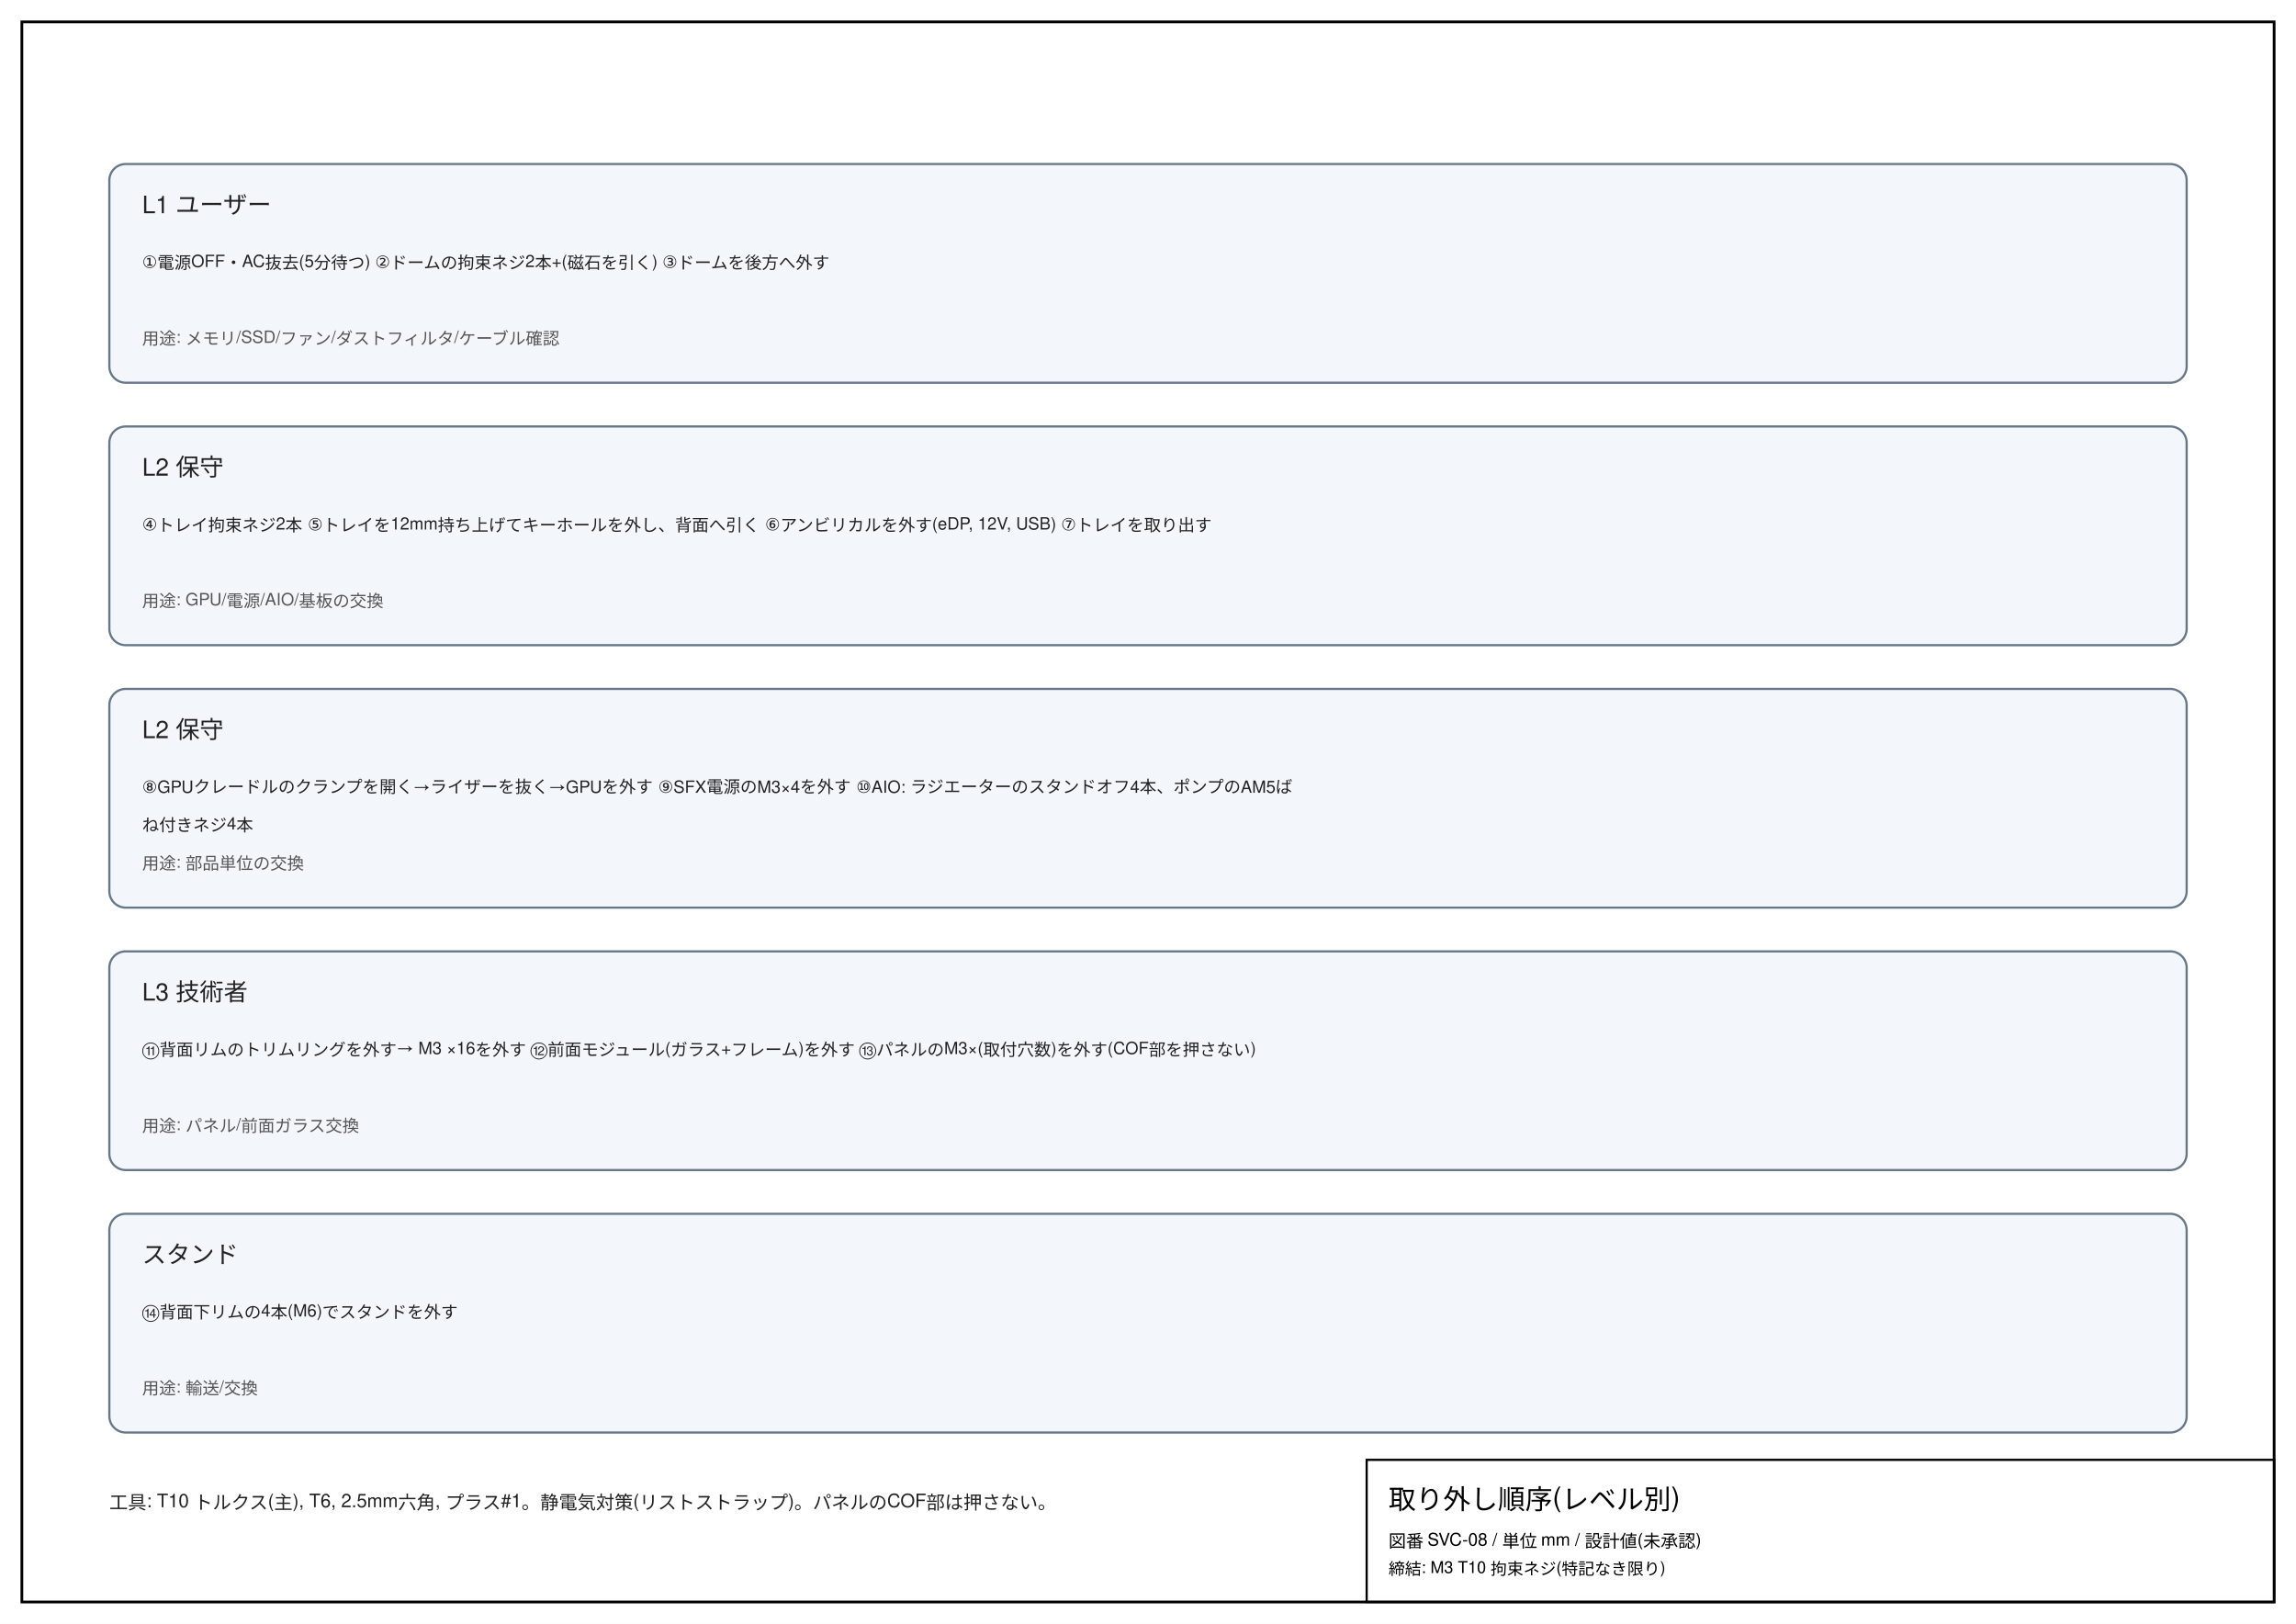
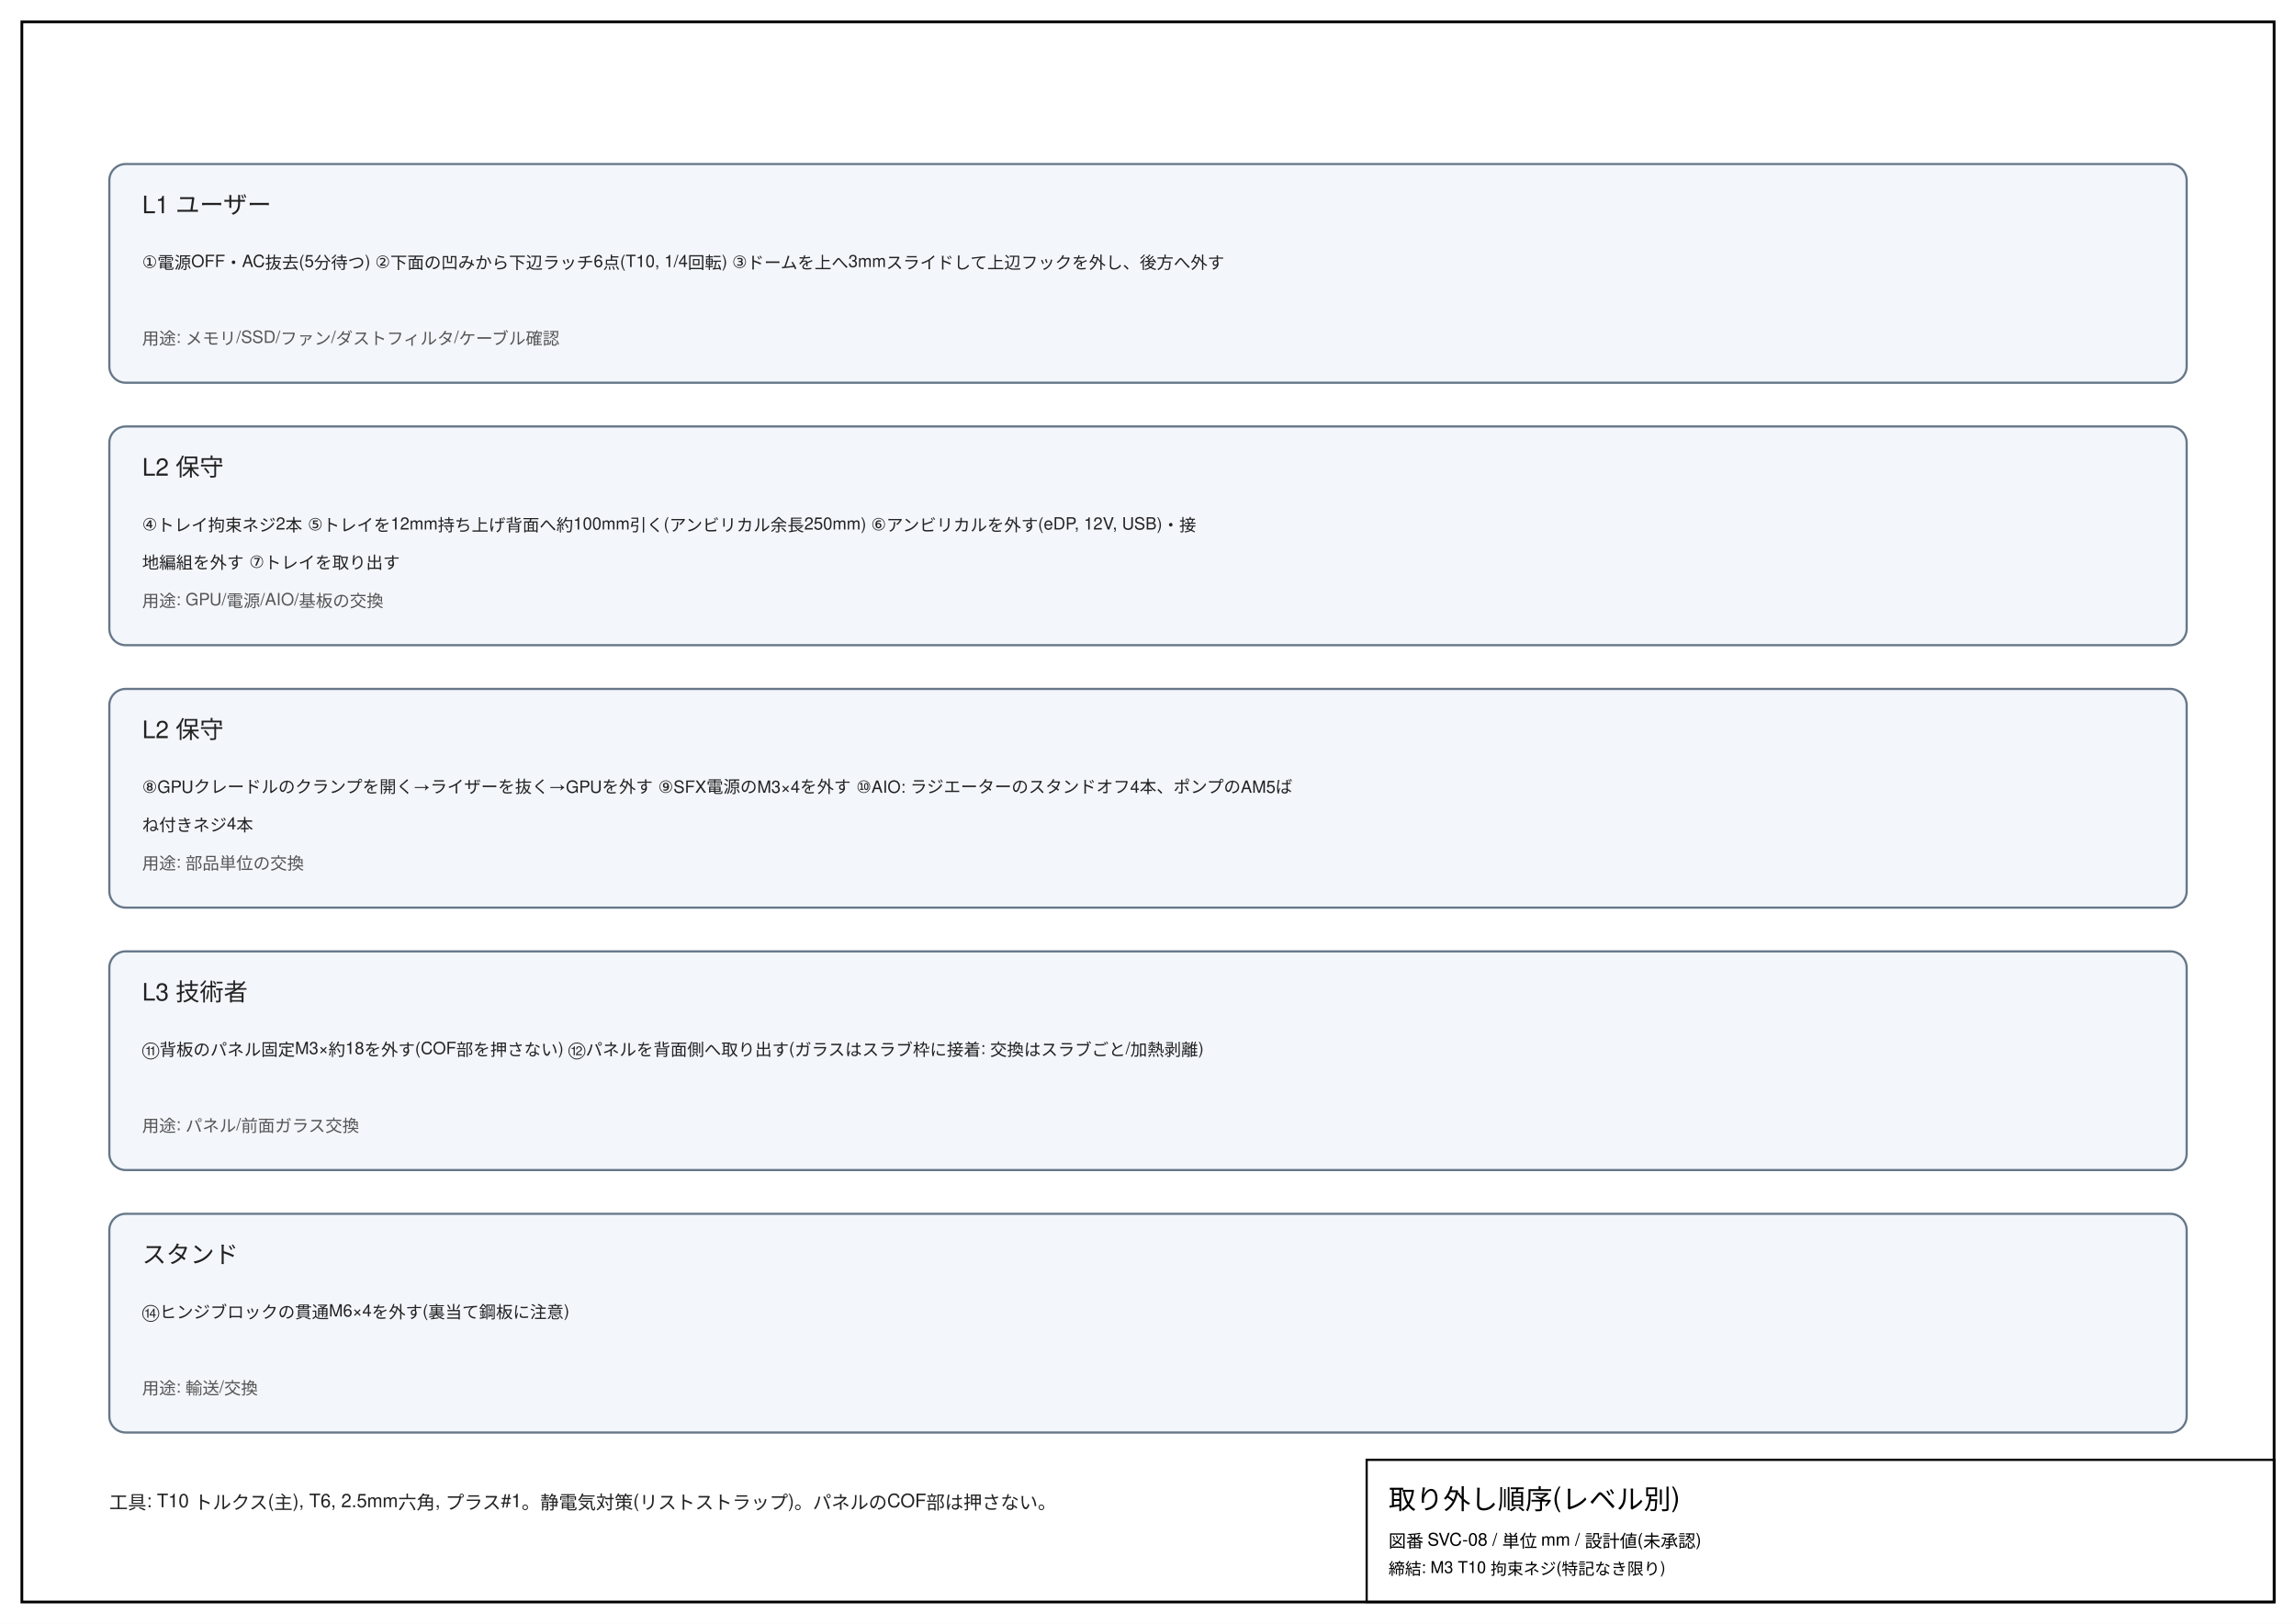
<svg xmlns="http://www.w3.org/2000/svg" viewBox="0 0 420 297" font-family="Helvetica,Arial,sans-serif">
  <rect width="100%" height="100%" fill="#fff" />
  <rect x="4" y="4" width="412" height="289" fill="none" stroke="#000" stroke-width="0.5" />
  <rect x="250" y="267" width="166" height="26" fill="none" stroke="#000" stroke-width="0.4" />
  <text x="254" y="276" font-size="5">取り外し順序(レベル別)</text>
  <text x="254" y="283" font-size="3.2">図番 SVC-08 / 単位 mm / 設計値(未承認)</text>
  <text x="254" y="288" font-size="3">締結: M3 T10 拘束ネジ(特記なき限り)</text>
  <rect x="20" y="30" width="380" height="40" rx="3" fill="#f3f6fb" stroke="#678" stroke-width=".4" />
  <text x="26" y="39" font-size="4.4" text-anchor="start" fill="#222">L1 ユーザー</text>
-   <text x="26" y="49" font-size="3.1" text-anchor="start" fill="#222">①電源OFF・AC抜去(5分待つ) ②ドームの拘束ネジ2本+(磁石を引く) ③ドームを後方へ外す</text>
+   <text x="26" y="49" font-size="3.1" text-anchor="start" fill="#222">①電源OFF・AC抜去(5分待つ) ②下面の凹みから下辺ラッチ6点(T10, 1/4回転) ③ドームを上へ3mmスライドして上辺フックを外し、後方へ外す</text>
  <text x="26" y="56" font-size="3.1" text-anchor="start" fill="#222" />
  <text x="26" y="63" font-size="3.1" text-anchor="start" fill="#555">用途: メモリ/SSD/ファン/ダストフィルタ/ケーブル確認</text>
  <rect x="20" y="78" width="380" height="40" rx="3" fill="#f3f6fb" stroke="#678" stroke-width=".4" />
  <text x="26" y="87" font-size="4.4" text-anchor="start" fill="#222">L2 保守</text>
-   <text x="26" y="97" font-size="3.1" text-anchor="start" fill="#222">④トレイ拘束ネジ2本 ⑤トレイを12mm持ち上げてキーホールを外し、背面へ引く ⑥アンビリカルを外す(eDP, 12V, USB) ⑦トレイを取り出す</text>
-   <text x="26" y="104" font-size="3.1" text-anchor="start" fill="#222" />
+   <text x="26" y="97" font-size="3.1" text-anchor="start" fill="#222">④トレイ拘束ネジ2本 ⑤トレイを12mm持ち上げ背面へ約100mm引く(アンビリカル余長250mm) ⑥アンビリカルを外す(eDP, 12V, USB)・接</text>
+   <text x="26" y="104" font-size="3.1" text-anchor="start" fill="#222">地編組を外す ⑦トレイを取り出す</text>
  <text x="26" y="111" font-size="3.1" text-anchor="start" fill="#555">用途: GPU/電源/AIO/基板の交換</text>
  <rect x="20" y="126" width="380" height="40" rx="3" fill="#f3f6fb" stroke="#678" stroke-width=".4" />
  <text x="26" y="135" font-size="4.4" text-anchor="start" fill="#222">L2 保守</text>
  <text x="26" y="145" font-size="3.1" text-anchor="start" fill="#222">⑧GPUクレードルのクランプを開く→ライザーを抜く→GPUを外す ⑨SFX電源のM3×4を外す ⑩AIO: ラジエーターのスタンドオフ4本、ポンプのAM5ば</text>
  <text x="26" y="152" font-size="3.1" text-anchor="start" fill="#222">ね付きネジ4本</text>
  <text x="26" y="159" font-size="3.1" text-anchor="start" fill="#555">用途: 部品単位の交換</text>
  <rect x="20" y="174" width="380" height="40" rx="3" fill="#f3f6fb" stroke="#678" stroke-width=".4" />
  <text x="26" y="183" font-size="4.4" text-anchor="start" fill="#222">L3 技術者</text>
-   <text x="26" y="193" font-size="3.1" text-anchor="start" fill="#222">⑪背面リムのトリムリングを外す→ M3 ×16を外す ⑫前面モジュール(ガラス+フレーム)を外す ⑬パネルのM3×(取付穴数)を外す(COF部を押さない)</text>
+   <text x="26" y="193" font-size="3.1" text-anchor="start" fill="#222">⑪背板のパネル固定M3×約18を外す(COF部を押さない) ⑫パネルを背面側へ取り出す(ガラスはスラブ枠に接着: 交換はスラブごと/加熱剥離)</text>
  <text x="26" y="200" font-size="3.1" text-anchor="start" fill="#222" />
  <text x="26" y="207" font-size="3.1" text-anchor="start" fill="#555">用途: パネル/前面ガラス交換</text>
  <rect x="20" y="222" width="380" height="40" rx="3" fill="#f3f6fb" stroke="#678" stroke-width=".4" />
  <text x="26" y="231" font-size="4.4" text-anchor="start" fill="#222">スタンド</text>
-   <text x="26" y="241" font-size="3.1" text-anchor="start" fill="#222">⑭背面下リムの4本(M6)でスタンドを外す</text>
+   <text x="26" y="241" font-size="3.1" text-anchor="start" fill="#222">⑭ヒンジブロックの貫通M6×4を外す(裏当て鋼板に注意)</text>
  <text x="26" y="248" font-size="3.1" text-anchor="start" fill="#222" />
  <text x="26" y="255" font-size="3.1" text-anchor="start" fill="#555">用途: 輸送/交換</text>
  <text x="20" y="276" font-size="3.4" text-anchor="start" fill="#222">工具: T10 トルクス(主), T6, 2.5mm六角, プラス#1。静電気対策(リストストラップ)。パネルのCOF部は押さない。</text>
</svg>
